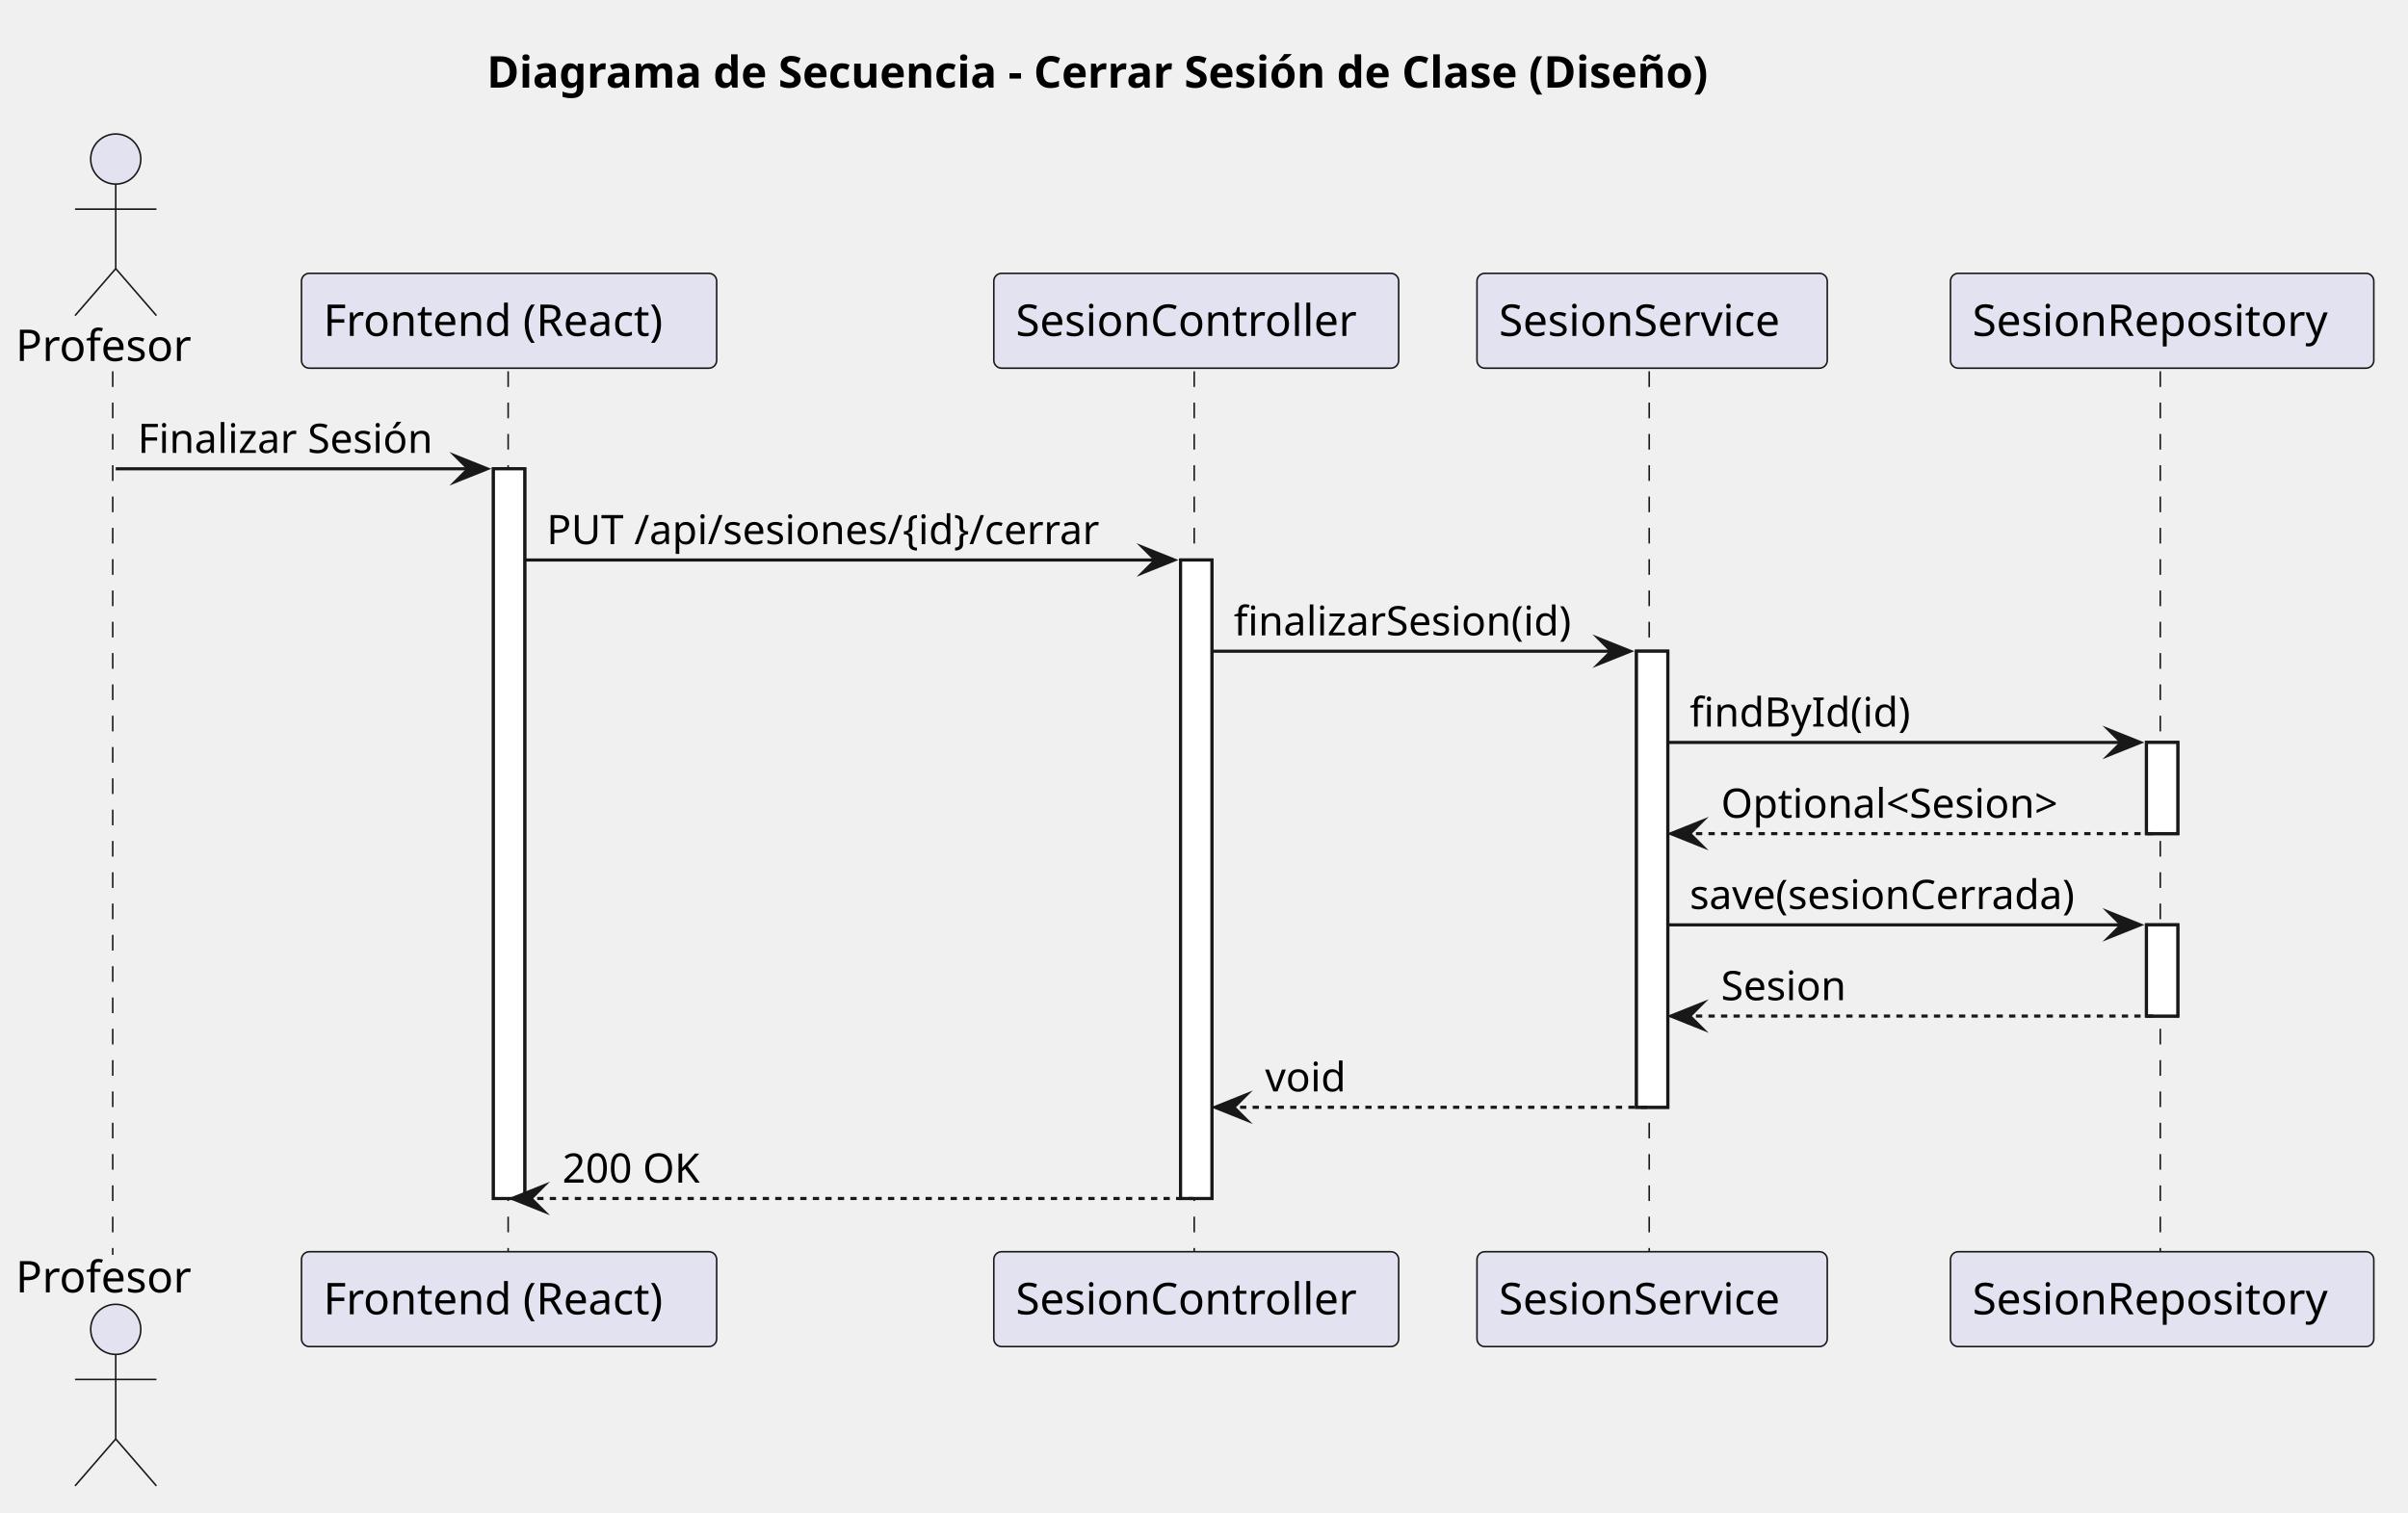
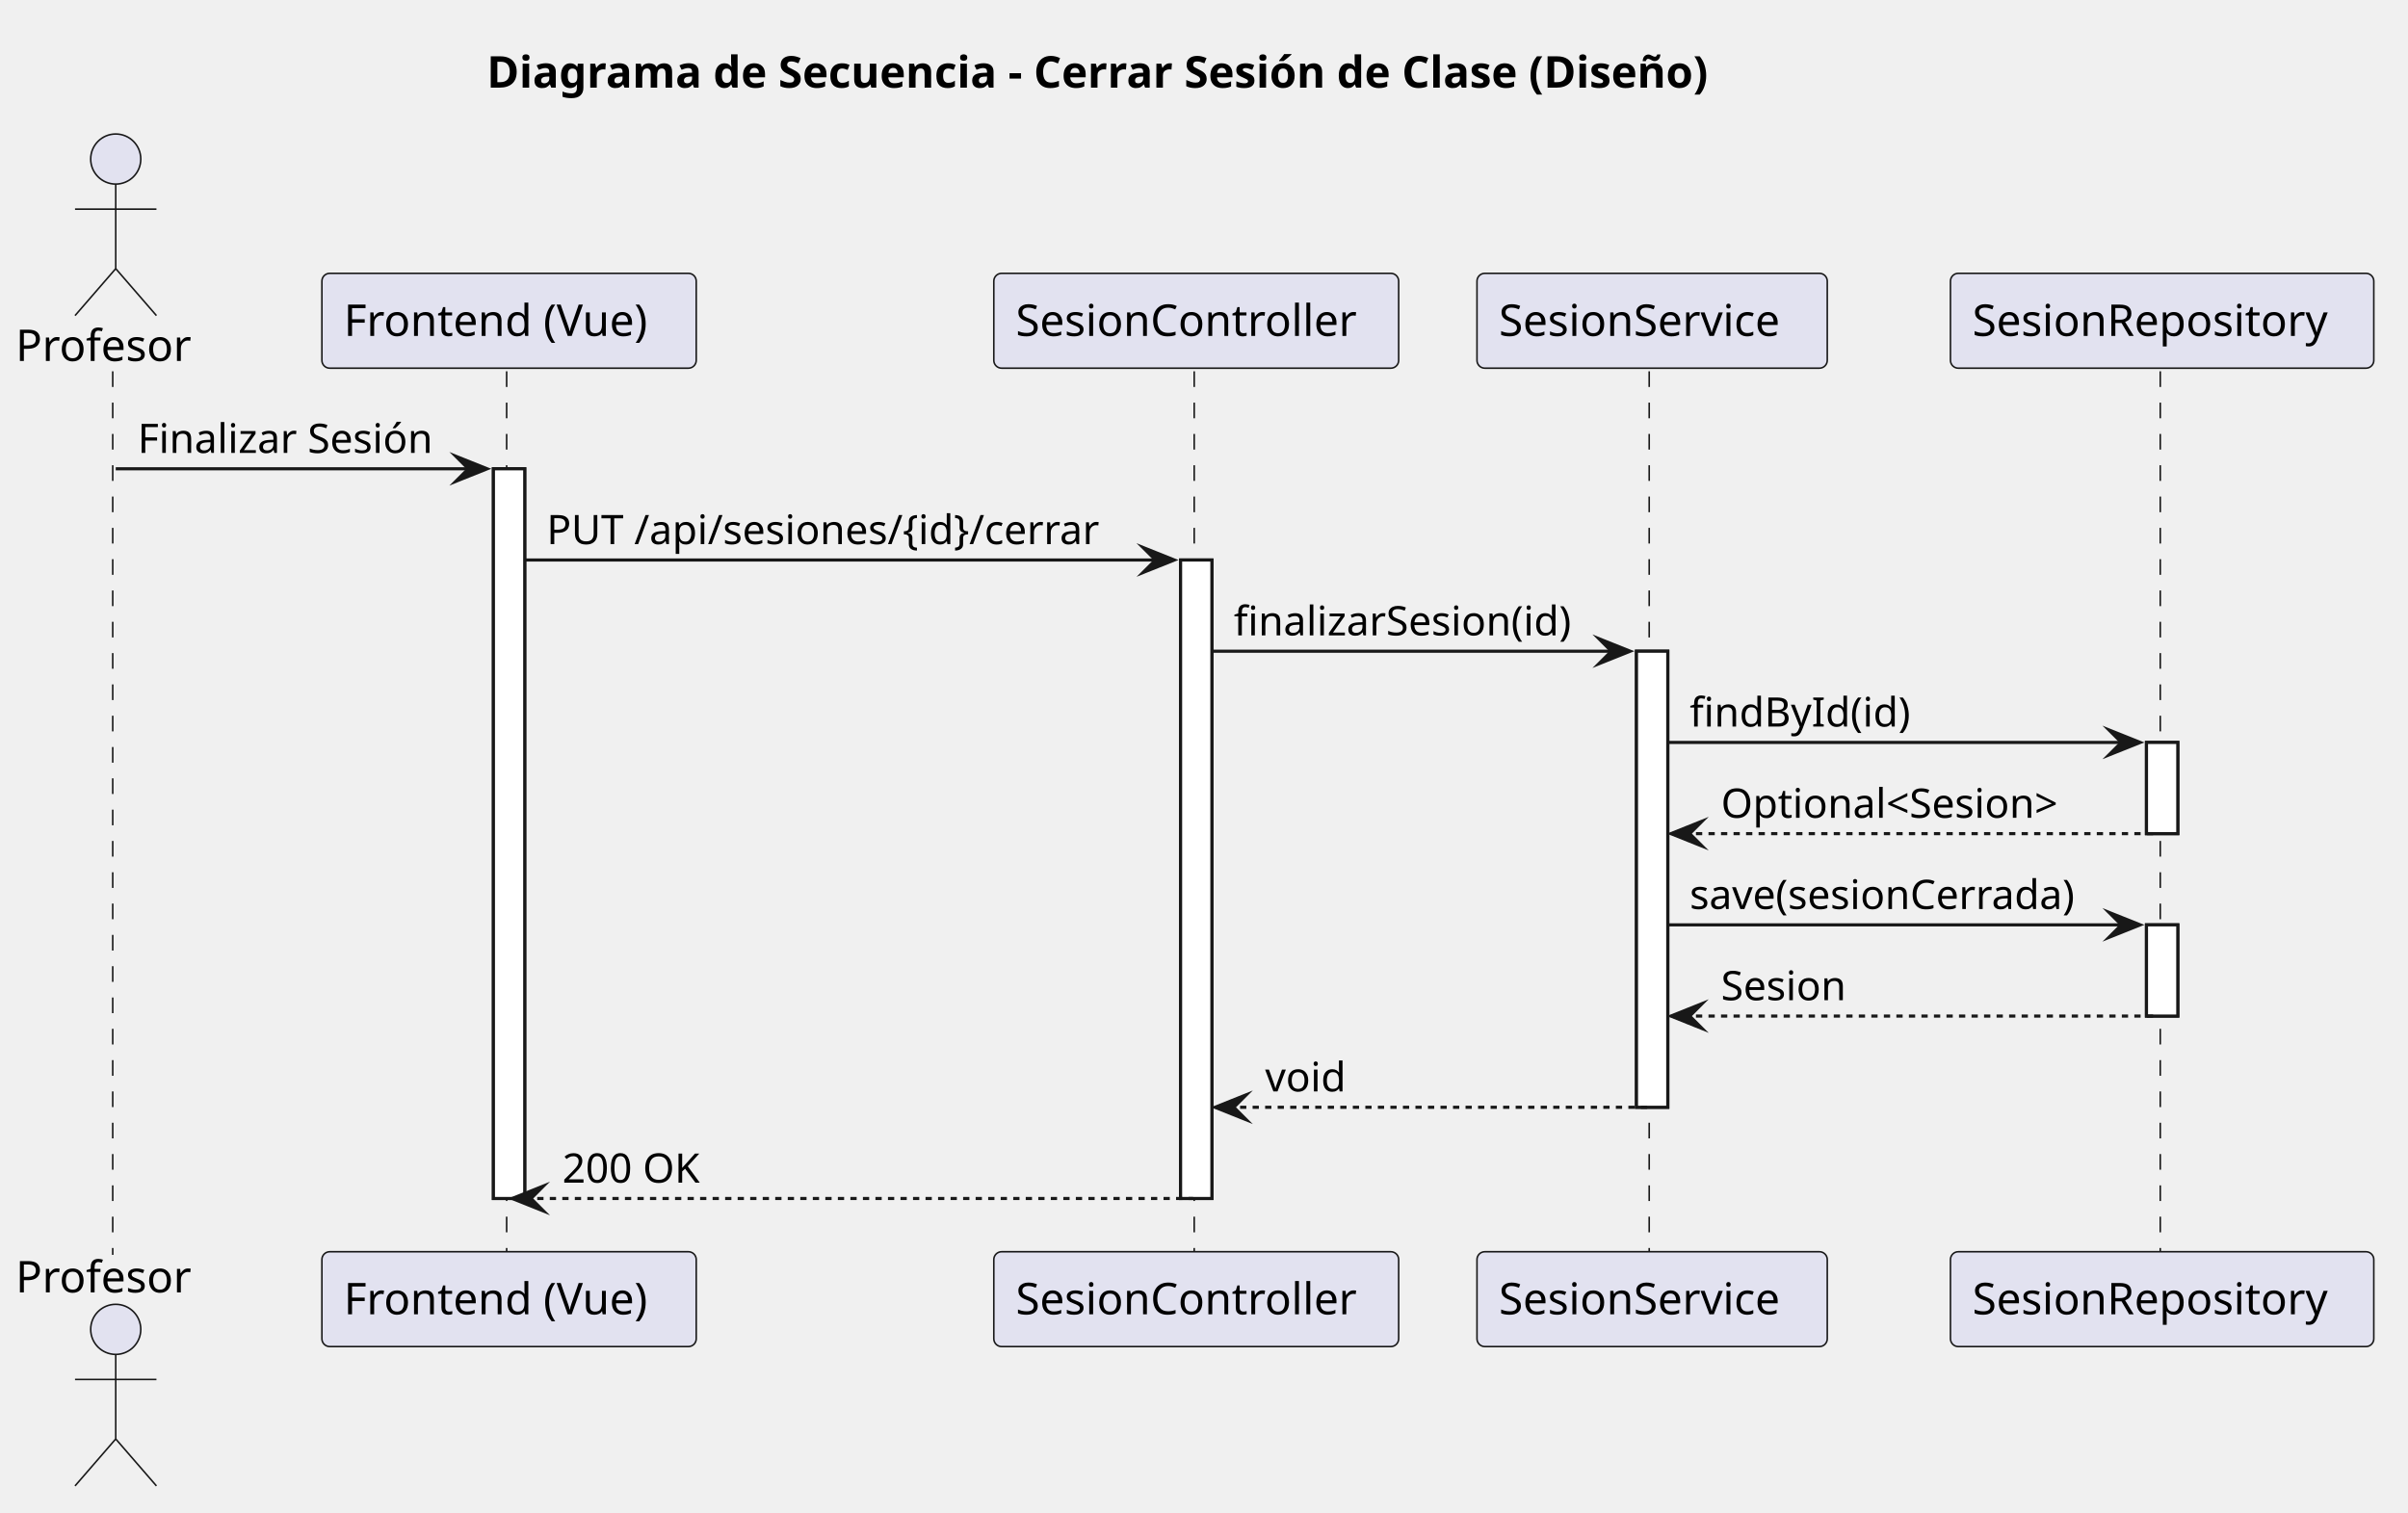
<svg xmlns="http://www.w3.org/2000/svg" contentStyleType="text/css" data-diagram-type="SEQUENCE" height="483px" preserveAspectRatio="none" style="width:769px;height:483px;background:#FFFFFF;" version="1.1" viewBox="0 0 769 483" width="769px" zoomAndPan="magnify">
  <defs />
  <g>
    <g class="title" data-source-line="1">
      <text fill="#000000" font-family="sans-serif" font-size="14" font-weight="700" lengthAdjust="spacing" textLength="451.165" x="155.457" y="27.995">Diagrama de Secuencia - Cerrar Sesión de Clase (Diseño)</text>
    </g>
    <g>
      <rect fill="#FFFFFF" height="233.062" style="stroke:#181818;stroke-width:1;" width="10" x="157.574" y="149.727" />
    </g>
    <g>
      <rect fill="#FFFFFF" height="203.93" style="stroke:#181818;stroke-width:1;" width="10" x="377.022" y="178.859" />
    </g>
    <g>
      <rect fill="#FFFFFF" height="145.664" style="stroke:#181818;stroke-width:1;" width="10" x="522.61" y="207.992" />
    </g>
    <g>
      <rect fill="#FFFFFF" height="29.133" style="stroke:#181818;stroke-width:1;" width="10" x="685.482" y="237.125" />
    </g>
    <g>
      <rect fill="#FFFFFF" height="29.133" style="stroke:#181818;stroke-width:1;" width="10" x="685.482" y="295.391" />
    </g>
    <g class="participant-lifeline" data-entity-uid="part1" data-qualified-name="Teacher" data-source-line="3" id="part1-lifeline">
      <g>
        <rect fill="#000000" fill-opacity="0" height="282.195" width="8" x="32.96" y="118.594" />
        <line style="stroke:#181818;stroke-width:0.5;stroke-dasharray:5,5;" x1="36" x2="36" y1="118.594" y2="400.789" />
      </g>
    </g>
    <g class="participant-lifeline" data-entity-uid="part2" data-qualified-name="FE" data-source-line="4" id="part2-lifeline">
      <g>
        <rect fill="#000000" fill-opacity="0" height="282.195" width="8" x="158.574" y="118.594" />
-         <line style="stroke:#181818;stroke-width:0.5;stroke-dasharray:5,5;" x1="162.279" x2="162.279" y1="118.594" y2="400.789" />
+         <line style="stroke:#181818;stroke-width:0.5;stroke-dasharray:5,5;" x1="161.8" x2="161.8" y1="118.594" y2="400.789" />
      </g>
    </g>
    <g class="participant-lifeline" data-entity-uid="part3" data-qualified-name="Controller" data-source-line="5" id="part3-lifeline">
      <g>
        <rect fill="#000000" fill-opacity="0" height="282.195" width="8" x="378.022" y="118.594" />
        <line style="stroke:#181818;stroke-width:0.5;stroke-dasharray:5,5;" x1="381.375" x2="381.375" y1="118.594" y2="400.789" />
      </g>
    </g>
    <g class="participant-lifeline" data-entity-uid="part4" data-qualified-name="Service" data-source-line="6" id="part4-lifeline">
      <g>
        <rect fill="#000000" fill-opacity="0" height="282.195" width="8" x="523.61" y="118.594" />
        <line style="stroke:#181818;stroke-width:0.5;stroke-dasharray:5,5;" x1="526.678" x2="526.678" y1="118.594" y2="400.789" />
      </g>
    </g>
    <g class="participant-lifeline" data-entity-uid="part5" data-qualified-name="Repository" data-source-line="7" id="part5-lifeline">
      <g>
        <rect fill="#000000" fill-opacity="0" height="282.195" width="8" x="686.482" y="118.594" />
        <line style="stroke:#181818;stroke-width:0.5;stroke-dasharray:5,5;" x1="689.885" x2="689.885" y1="118.594" y2="400.789" />
      </g>
    </g>
    <g class="participant participant-head" data-entity-uid="part1" data-qualified-name="Teacher" data-source-line="3" id="part1-head">
      <text fill="#000000" font-family="sans-serif" font-size="14" lengthAdjust="spacing" textLength="57.921" x="5" y="115.292">Profesor</text>
      <ellipse cx="36.96" cy="50.797" fill="#E2E2F0" rx="8" ry="8" style="stroke:#181818;stroke-width:0.5;" />
      <path d="M36.96,58.797 L36.96,85.797 M23.96,66.797 L49.96,66.797 M36.96,85.797 L23.96,100.797 M36.96,85.797 L49.96,100.797" fill="none" style="stroke:#181818;stroke-width:0.5;" />
    </g>
    <g class="participant participant-tail" data-entity-uid="part1" data-qualified-name="Teacher" data-source-line="3" id="part1-tail">
      <text fill="#000000" font-family="sans-serif" font-size="14" lengthAdjust="spacing" textLength="57.921" x="5" y="412.784">Profesor</text>
      <ellipse cx="36.96" cy="424.586" fill="#E2E2F0" rx="8" ry="8" style="stroke:#181818;stroke-width:0.5;" />
      <path d="M36.96,432.586 L36.96,459.586 M23.96,440.586 L49.96,440.586 M36.96,459.586 L23.96,474.586 M36.96,459.586 L49.96,474.586" fill="none" style="stroke:#181818;stroke-width:0.5;" />
    </g>
    <g class="participant participant-head" data-entity-uid="part2" data-qualified-name="FE" data-source-line="4" id="part2-head">
-       <rect fill="#E2E2F0" height="30.297" rx="2.5" ry="2.5" style="stroke:#181818;stroke-width:0.5;" width="132.59" x="96.279" y="87.297" />
-       <text fill="#000000" font-family="sans-serif" font-size="14" lengthAdjust="spacing" textLength="118.59" x="103.279" y="107.292">Frontend (React)</text>
+       <rect fill="#E2E2F0" height="30.297" rx="2.5" ry="2.5" style="stroke:#181818;stroke-width:0.5;" width="119.547" x="102.8" y="87.297" />
+       <text fill="#000000" font-family="sans-serif" font-size="14" lengthAdjust="spacing" textLength="105.547" x="109.8" y="107.292">Frontend (Vue)</text>
    </g>
    <g class="participant participant-tail" data-entity-uid="part2" data-qualified-name="FE" data-source-line="4" id="part2-tail">
-       <rect fill="#E2E2F0" height="30.297" rx="2.5" ry="2.5" style="stroke:#181818;stroke-width:0.5;" width="132.59" x="96.279" y="399.789" />
-       <text fill="#000000" font-family="sans-serif" font-size="14" lengthAdjust="spacing" textLength="118.59" x="103.279" y="419.784">Frontend (React)</text>
+       <rect fill="#E2E2F0" height="30.297" rx="2.5" ry="2.5" style="stroke:#181818;stroke-width:0.5;" width="119.547" x="102.8" y="399.789" />
+       <text fill="#000000" font-family="sans-serif" font-size="14" lengthAdjust="spacing" textLength="105.547" x="109.8" y="419.784">Frontend (Vue)</text>
    </g>
    <g class="participant participant-head" data-entity-uid="part3" data-qualified-name="Controller" data-source-line="5" id="part3-head">
      <rect fill="#E2E2F0" height="30.297" rx="2.5" ry="2.5" style="stroke:#181818;stroke-width:0.5;" width="129.295" x="317.375" y="87.297" />
      <text fill="#000000" font-family="sans-serif" font-size="14" lengthAdjust="spacing" textLength="115.295" x="324.375" y="107.292">SesionController</text>
    </g>
    <g class="participant participant-tail" data-entity-uid="part3" data-qualified-name="Controller" data-source-line="5" id="part3-tail">
      <rect fill="#E2E2F0" height="30.297" rx="2.5" ry="2.5" style="stroke:#181818;stroke-width:0.5;" width="129.295" x="317.375" y="399.789" />
      <text fill="#000000" font-family="sans-serif" font-size="14" lengthAdjust="spacing" textLength="115.295" x="324.375" y="419.784">SesionController</text>
    </g>
    <g class="participant participant-head" data-entity-uid="part4" data-qualified-name="Service" data-source-line="6" id="part4-head">
      <rect fill="#E2E2F0" height="30.297" rx="2.5" ry="2.5" style="stroke:#181818;stroke-width:0.5;" width="111.863" x="471.678" y="87.297" />
      <text fill="#000000" font-family="sans-serif" font-size="14" lengthAdjust="spacing" textLength="97.863" x="478.678" y="107.292">SesionService</text>
    </g>
    <g class="participant participant-tail" data-entity-uid="part4" data-qualified-name="Service" data-source-line="6" id="part4-tail">
      <rect fill="#E2E2F0" height="30.297" rx="2.5" ry="2.5" style="stroke:#181818;stroke-width:0.5;" width="111.863" x="471.678" y="399.789" />
      <text fill="#000000" font-family="sans-serif" font-size="14" lengthAdjust="spacing" textLength="97.863" x="478.678" y="419.784">SesionService</text>
    </g>
    <g class="participant participant-head" data-entity-uid="part5" data-qualified-name="Repository" data-source-line="7" id="part5-head">
      <rect fill="#E2E2F0" height="30.297" rx="2.5" ry="2.5" style="stroke:#181818;stroke-width:0.5;" width="135.194" x="622.885" y="87.297" />
      <text fill="#000000" font-family="sans-serif" font-size="14" lengthAdjust="spacing" textLength="121.194" x="629.885" y="107.292">SesionRepository</text>
    </g>
    <g class="participant participant-tail" data-entity-uid="part5" data-qualified-name="Repository" data-source-line="7" id="part5-tail">
      <rect fill="#E2E2F0" height="30.297" rx="2.5" ry="2.5" style="stroke:#181818;stroke-width:0.5;" width="135.194" x="622.885" y="399.789" />
      <text fill="#000000" font-family="sans-serif" font-size="14" lengthAdjust="spacing" textLength="121.194" x="629.885" y="419.784">SesionRepository</text>
    </g>
    <g>
      <rect fill="#FFFFFF" height="233.062" style="stroke:#181818;stroke-width:1;" width="10" x="157.574" y="149.727" />
    </g>
    <g>
      <rect fill="#FFFFFF" height="203.93" style="stroke:#181818;stroke-width:1;" width="10" x="377.022" y="178.859" />
    </g>
    <g>
      <rect fill="#FFFFFF" height="145.664" style="stroke:#181818;stroke-width:1;" width="10" x="522.61" y="207.992" />
    </g>
    <g>
      <rect fill="#FFFFFF" height="29.133" style="stroke:#181818;stroke-width:1;" width="10" x="685.482" y="237.125" />
    </g>
    <g>
      <rect fill="#FFFFFF" height="29.133" style="stroke:#181818;stroke-width:1;" width="10" x="685.482" y="295.391" />
    </g>
    <g class="message" data-entity-1="part1" data-entity-2="part2" data-source-line="9" id="msg1">
      <polygon fill="#181818" points="145.574,145.727,155.574,149.727,145.574,153.727,149.574,149.727" style="stroke:#181818;stroke-width:1;stroke-linejoin:miter;stroke-miterlimit:10;" />
      <line style="stroke:#181818;stroke-width:1;" x1="36.96" x2="151.574" y1="149.727" y2="149.727" />
      <text fill="#000000" font-family="sans-serif" font-size="13" lengthAdjust="spacing" textLength="101.613" x="43.96" y="144.661">Finalizar Sesión</text>
    </g>
    <g class="message" data-entity-1="part2" data-entity-2="part3" data-source-line="12" id="msg2">
      <polygon fill="#181818" points="365.022,174.859,375.022,178.859,365.022,182.859,369.022,178.859" style="stroke:#181818;stroke-width:1;stroke-linejoin:miter;stroke-miterlimit:10;" />
      <line style="stroke:#181818;stroke-width:1;" x1="167.574" x2="371.022" y1="178.859" y2="178.859" />
      <text fill="#000000" font-family="sans-serif" font-size="13" lengthAdjust="spacing" textLength="190.449" x="174.574" y="173.793">PUT /api/sesiones/{id}/cerrar</text>
    </g>
    <g class="message" data-entity-1="part3" data-entity-2="part4" data-source-line="15" id="msg3">
      <polygon fill="#181818" points="510.61,203.992,520.61,207.992,510.61,211.992,514.61,207.992" style="stroke:#181818;stroke-width:1;stroke-linejoin:miter;stroke-miterlimit:10;" />
      <line style="stroke:#181818;stroke-width:1;" x1="387.022" x2="516.61" y1="207.992" y2="207.992" />
      <text fill="#000000" font-family="sans-serif" font-size="13" lengthAdjust="spacing" textLength="116.587" x="394.022" y="202.926">finalizarSesion(id)</text>
    </g>
    <g class="message" data-entity-1="part4" data-entity-2="part5" data-source-line="17" id="msg4">
      <polygon fill="#181818" points="673.482,233.125,683.482,237.125,673.482,241.125,677.482,237.125" style="stroke:#181818;stroke-width:1;stroke-linejoin:miter;stroke-miterlimit:10;" />
      <line style="stroke:#181818;stroke-width:1;" x1="532.61" x2="679.482" y1="237.125" y2="237.125" />
      <text fill="#000000" font-family="sans-serif" font-size="13" lengthAdjust="spacing" textLength="75.385" x="539.61" y="232.059">findById(id)</text>
    </g>
    <g class="message" data-entity-1="part5" data-entity-2="part4" data-source-line="19" id="msg5">
      <polygon fill="#181818" points="543.61,262.258,533.61,266.258,543.61,270.258,539.61,266.258" style="stroke:#181818;stroke-width:1;stroke-linejoin:miter;stroke-miterlimit:10;" />
      <line style="stroke:#181818;stroke-width:1;stroke-dasharray:2,2;" x1="537.61" x2="689.482" y1="266.258" y2="266.258" />
      <text fill="#000000" font-family="sans-serif" font-size="13" lengthAdjust="spacing" textLength="119.577" x="549.61" y="261.192">Optional&lt;Sesion&gt;</text>
    </g>
    <g class="message" data-entity-1="part4" data-entity-2="part5" data-source-line="22" id="msg6">
      <polygon fill="#181818" points="673.482,291.391,683.482,295.391,673.482,299.391,677.482,295.391" style="stroke:#181818;stroke-width:1;stroke-linejoin:miter;stroke-miterlimit:10;" />
      <line style="stroke:#181818;stroke-width:1;" x1="532.61" x2="679.482" y1="295.391" y2="295.391" />
      <text fill="#000000" font-family="sans-serif" font-size="13" lengthAdjust="spacing" textLength="133.872" x="539.61" y="290.325">save(sesionCerrada)</text>
    </g>
    <g class="message" data-entity-1="part5" data-entity-2="part4" data-source-line="24" id="msg7">
      <polygon fill="#181818" points="543.61,320.523,533.61,324.523,543.61,328.523,539.61,324.523" style="stroke:#181818;stroke-width:1;stroke-linejoin:miter;stroke-miterlimit:10;" />
      <line style="stroke:#181818;stroke-width:1;stroke-dasharray:2,2;" x1="537.61" x2="689.482" y1="324.523" y2="324.523" />
      <text fill="#000000" font-family="sans-serif" font-size="13" lengthAdjust="spacing" textLength="42.828" x="549.61" y="319.457">Sesion</text>
    </g>
    <g class="message" data-entity-1="part4" data-entity-2="part3" data-source-line="26" id="msg8">
      <polygon fill="#181818" points="398.022,349.656,388.022,353.656,398.022,357.656,394.022,353.656" style="stroke:#181818;stroke-width:1;stroke-linejoin:miter;stroke-miterlimit:10;" />
      <line style="stroke:#181818;stroke-width:1;stroke-dasharray:2,2;" x1="392.022" x2="526.61" y1="353.656" y2="353.656" />
      <text fill="#000000" font-family="sans-serif" font-size="13" lengthAdjust="spacing" textLength="27.511" x="404.022" y="348.59">void</text>
    </g>
    <g class="message" data-entity-1="part3" data-entity-2="part2" data-source-line="29" id="msg9">
      <polygon fill="#181818" points="173.574,378.789,163.574,382.789,173.574,386.789,169.574,382.789" style="stroke:#181818;stroke-width:1;stroke-linejoin:miter;stroke-miterlimit:10;" />
      <line style="stroke:#181818;stroke-width:1;stroke-dasharray:2,2;" x1="167.574" x2="381.022" y1="382.789" y2="382.789" />
      <text fill="#000000" font-family="sans-serif" font-size="13" lengthAdjust="spacing" textLength="47.703" x="179.574" y="377.723">200 OK</text>
    </g>
  </g>
</svg>
